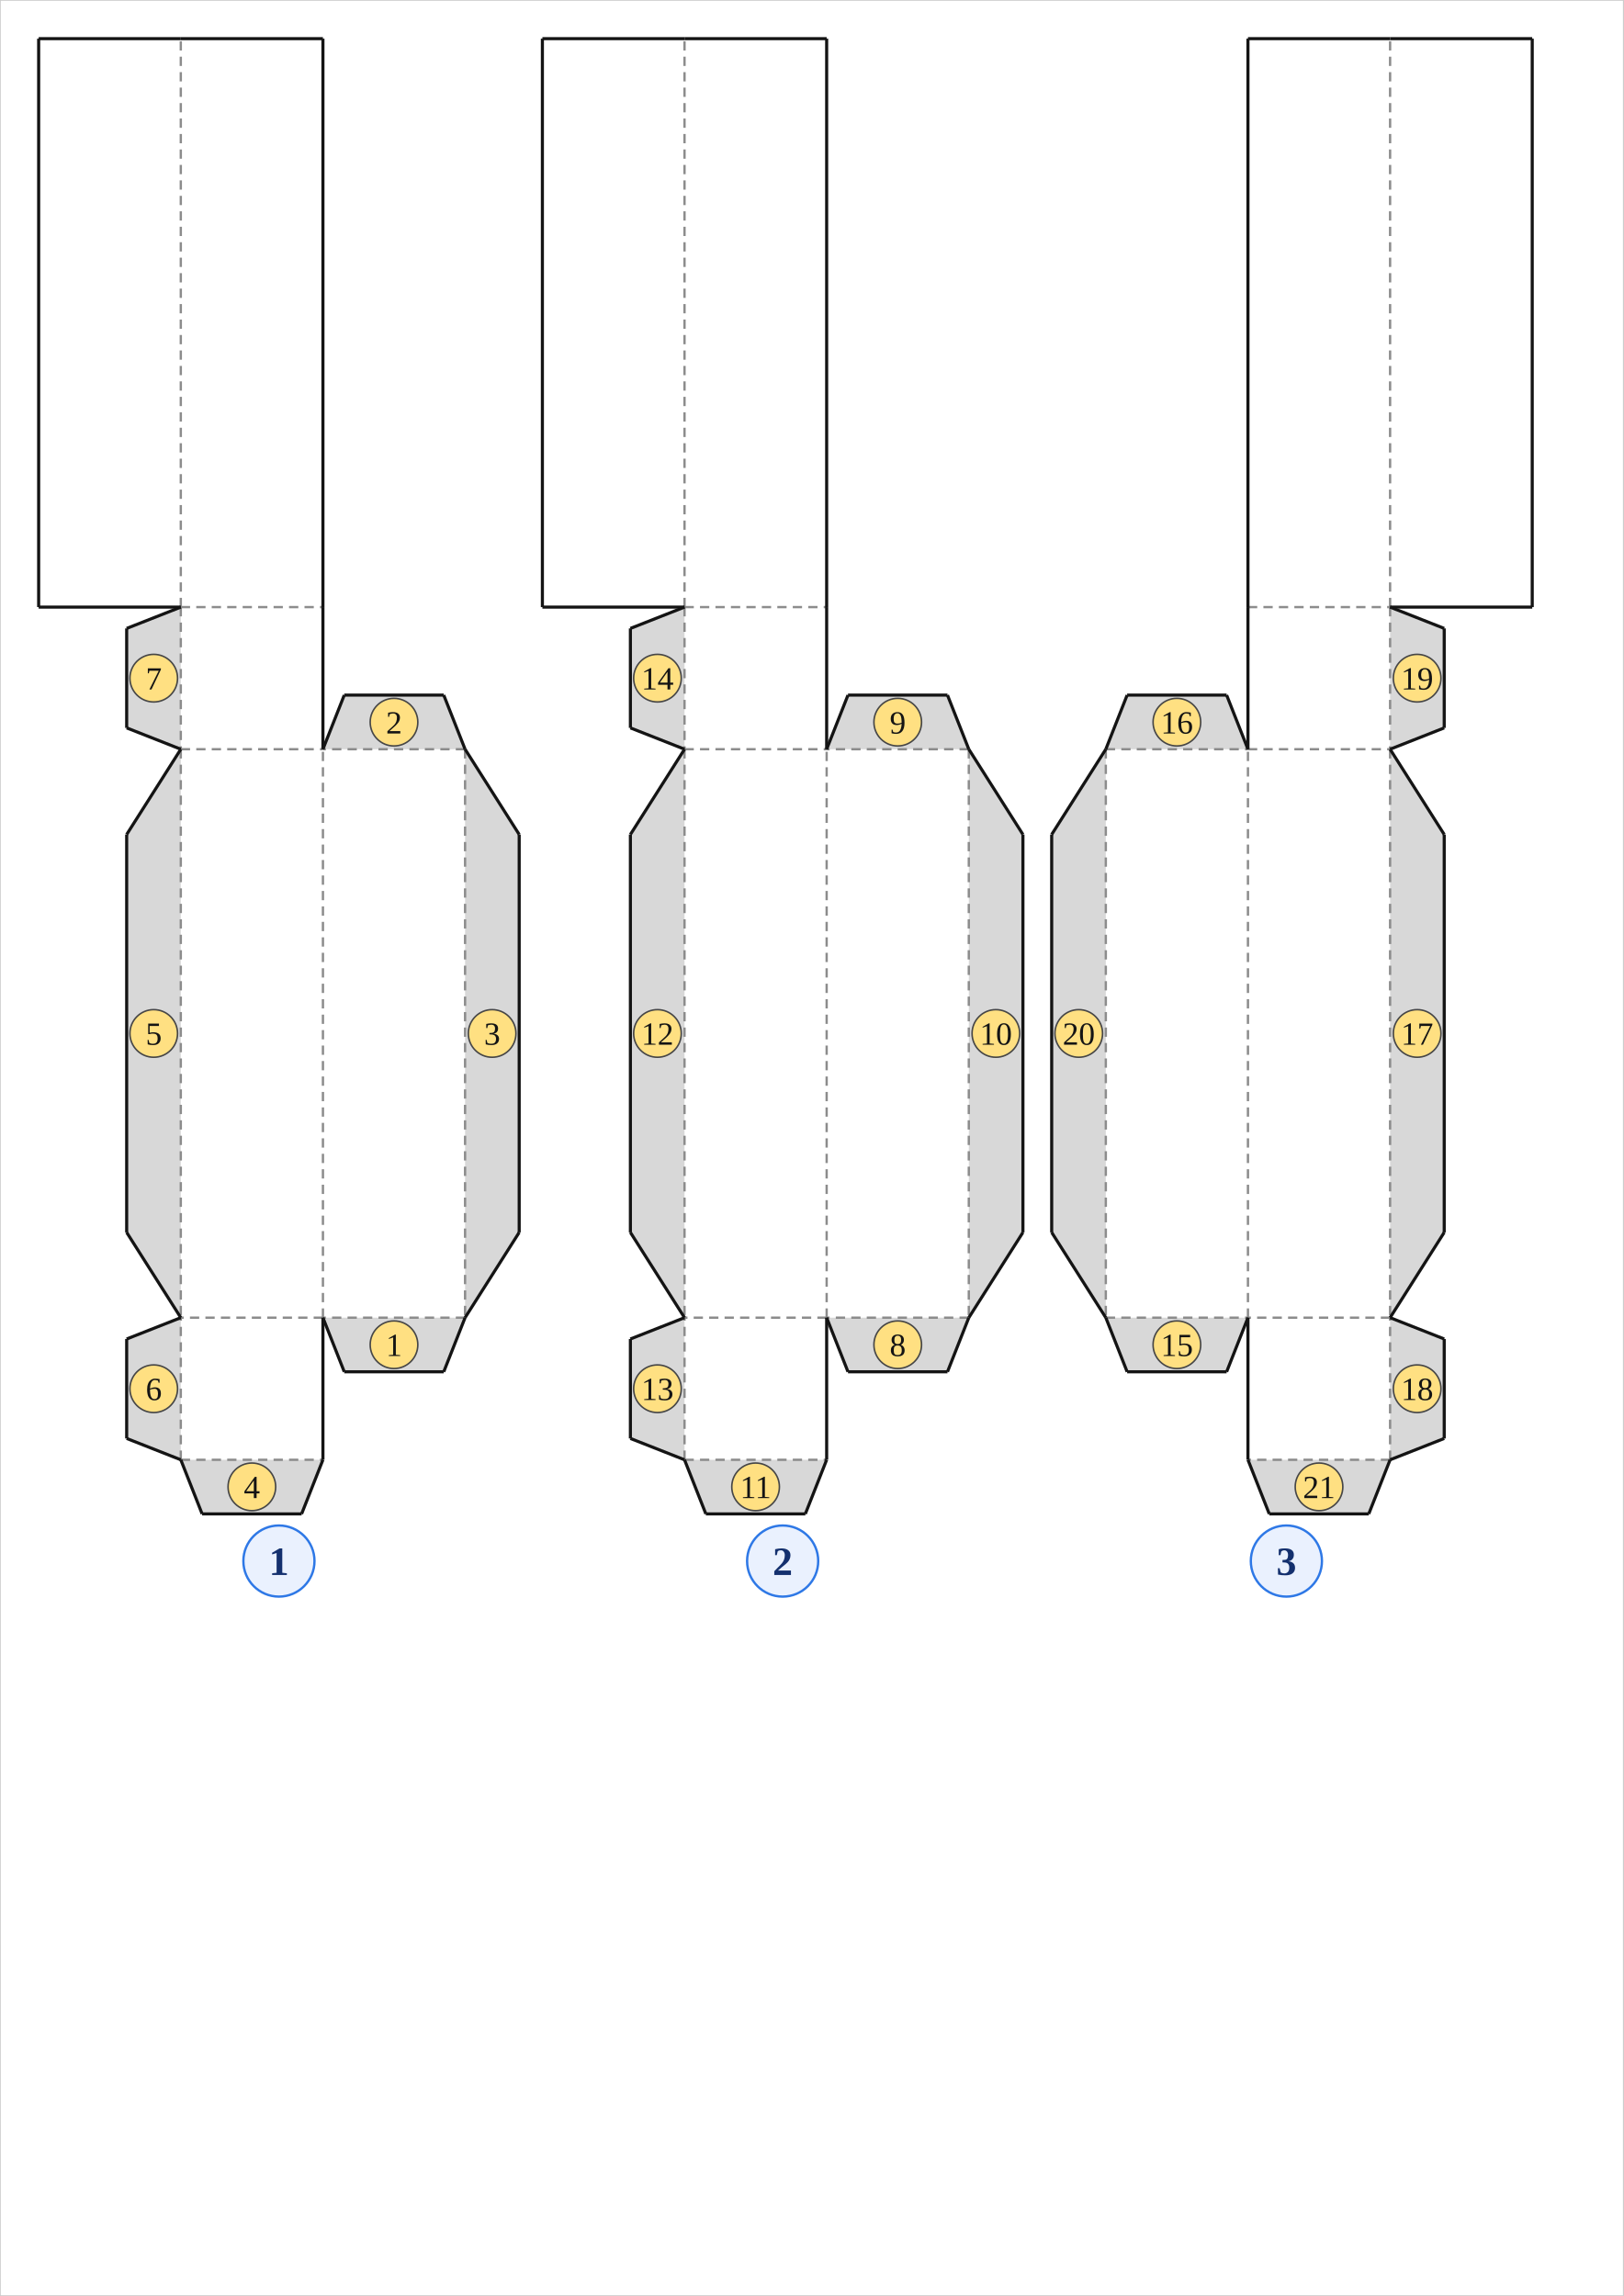
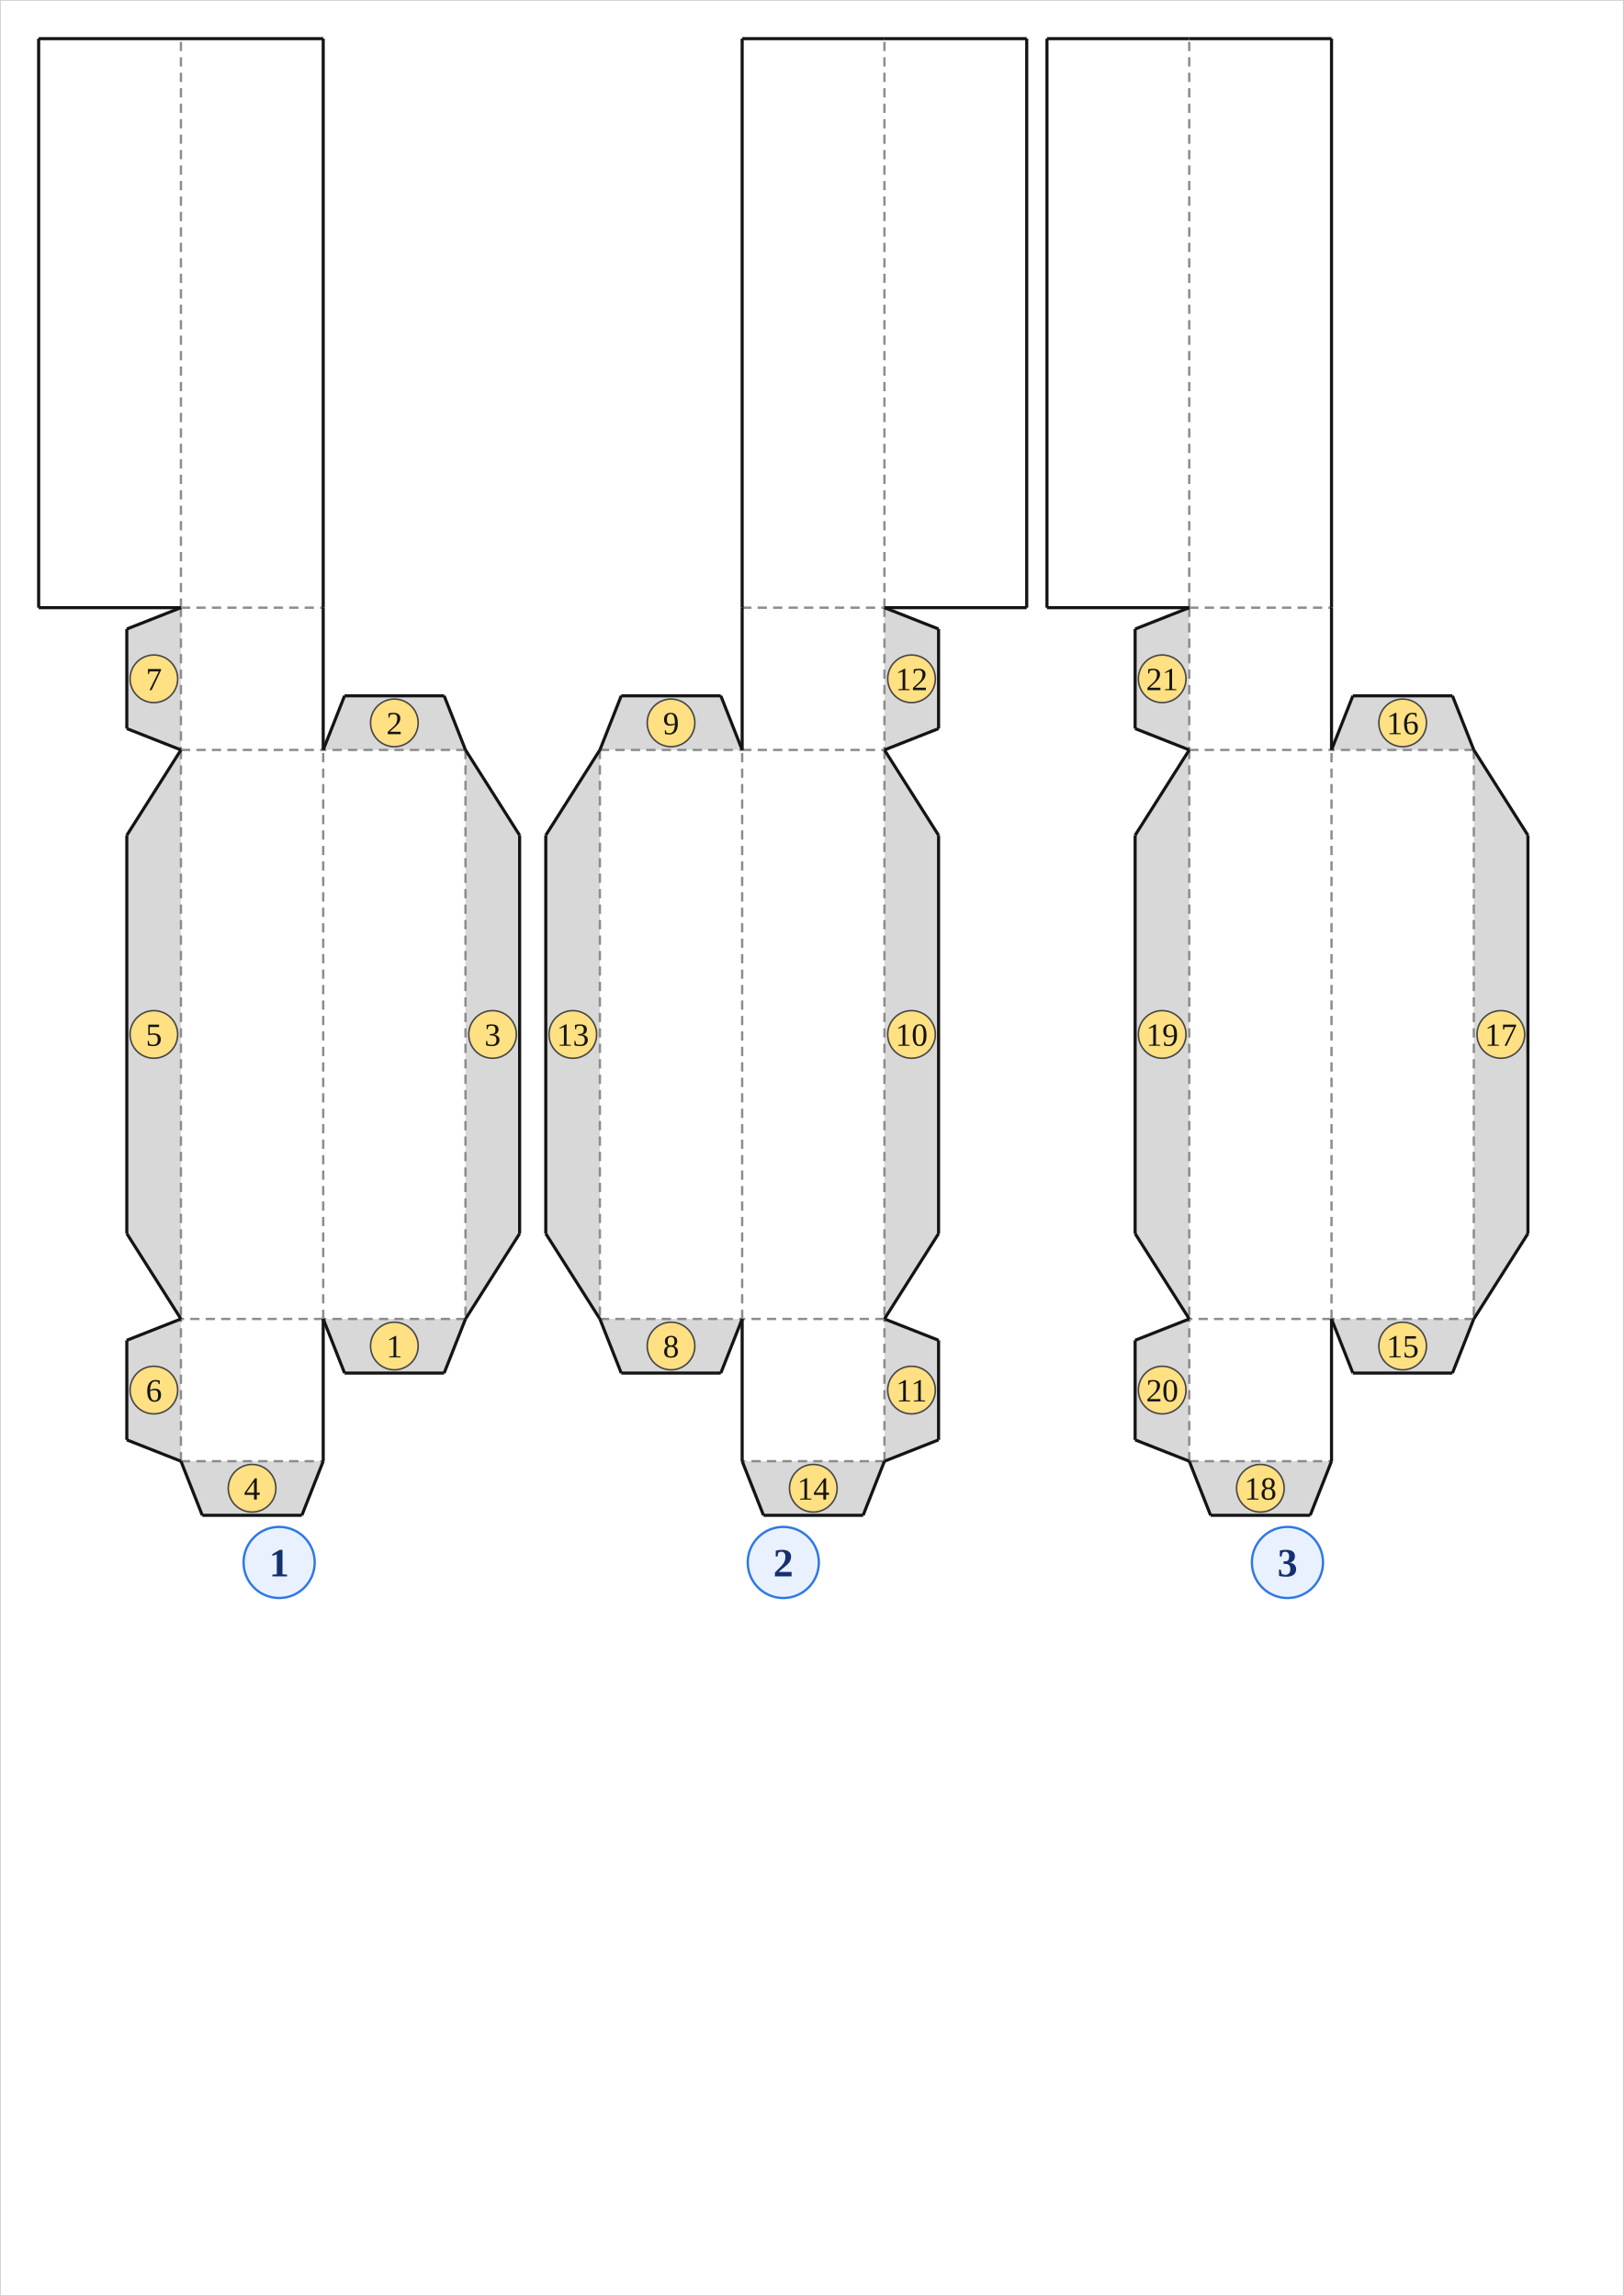
<svg xmlns="http://www.w3.org/2000/svg" width="210.00mm" height="297.00mm" viewBox="0 0 210.00 297.00">
  <rect x="0" y="0" width="210.00" height="297.00" fill="#ffffff" stroke="#cccccc" stroke-width="0.2" />
-   <polygon points="41.766,170.448 44.524,177.448 57.392,177.448 60.149,170.448" fill="rgb(216,216,216)" />
-   <polygon points="41.766,96.915 44.524,89.915 57.392,89.915 60.149,96.915" fill="rgb(216,216,216)" />
-   <polygon points="60.149,170.448 67.149,159.418 67.149,107.945 60.149,96.915" fill="rgb(216,216,216)" />
-   <polygon points="41.766,188.831 39.009,195.831 26.14,195.831 23.383,188.831" fill="rgb(216,216,216)" />
-   <polygon points="23.383,170.448 16.383,159.418 16.383,107.945 23.383,96.915" fill="rgb(216,216,216)" />
-   <polygon points="23.383,170.448 16.383,173.205 16.383,186.073 23.383,188.831" fill="rgb(216,216,216)" />
-   <polygon points="23.383,96.915 16.383,94.158 16.383,81.29 23.383,78.532" fill="rgb(216,216,216)" />
-   <line x1="41.766" y1="170.448" x2="41.766" y2="96.915" stroke="#8c8c8c" stroke-width="0.3" stroke-dasharray="1.2,0.8" />
-   <line x1="41.766" y1="170.448" x2="23.383" y2="170.448" stroke="#8c8c8c" stroke-width="0.3" stroke-dasharray="1.2,0.8" />
-   <line x1="23.383" y1="96.915" x2="41.766" y2="96.915" stroke="#8c8c8c" stroke-width="0.3" stroke-dasharray="1.2,0.8" />
-   <line x1="23.383" y1="78.532" x2="41.766" y2="78.532" stroke="#8c8c8c" stroke-width="0.3" stroke-dasharray="1.2,0.8" />
-   <line x1="23.383" y1="78.532" x2="23.383" y2="5.0" stroke="#8c8c8c" stroke-width="0.3" stroke-dasharray="1.2,0.8" />
-   <line x1="60.149" y1="170.448" x2="41.766" y2="170.448" stroke="#8c8c8c" stroke-width="0.3" stroke-dasharray="1.2,0.8" />
-   <line x1="60.149" y1="96.915" x2="41.766" y2="96.915" stroke="#8c8c8c" stroke-width="0.3" stroke-dasharray="1.2,0.8" />
-   <line x1="60.149" y1="96.915" x2="60.149" y2="170.448" stroke="#8c8c8c" stroke-width="0.3" stroke-dasharray="1.2,0.8" />
-   <line x1="23.383" y1="188.831" x2="41.766" y2="188.831" stroke="#8c8c8c" stroke-width="0.3" stroke-dasharray="1.2,0.8" />
-   <line x1="23.383" y1="96.915" x2="23.383" y2="170.448" stroke="#8c8c8c" stroke-width="0.3" stroke-dasharray="1.2,0.8" />
-   <line x1="23.383" y1="188.831" x2="23.383" y2="170.448" stroke="#8c8c8c" stroke-width="0.3" stroke-dasharray="1.2,0.8" />
-   <line x1="23.383" y1="78.532" x2="23.383" y2="96.915" stroke="#8c8c8c" stroke-width="0.3" stroke-dasharray="1.2,0.8" />
-   <line x1="41.766" y1="170.448" x2="41.766" y2="188.831" stroke="#141414" stroke-width="0.4" />
-   <line x1="41.766" y1="78.532" x2="41.766" y2="96.915" stroke="#141414" stroke-width="0.4" />
-   <line x1="41.766" y1="5.0" x2="41.766" y2="78.532" stroke="#141414" stroke-width="0.4" />
-   <line x1="23.383" y1="5.0" x2="41.766" y2="5.0" stroke="#141414" stroke-width="0.4" />
-   <line x1="5.0" y1="78.532" x2="5.0" y2="5.0" stroke="#141414" stroke-width="0.4" />
-   <line x1="5.0" y1="5.0" x2="23.383" y2="5.0" stroke="#141414" stroke-width="0.4" />
-   <line x1="23.383" y1="78.532" x2="5.0" y2="78.532" stroke="#141414" stroke-width="0.4" />
-   <line x1="41.766" y1="170.448" x2="44.524" y2="177.448" stroke="#141414" stroke-width="0.4" />
-   <line x1="44.524" y1="177.448" x2="57.392" y2="177.448" stroke="#141414" stroke-width="0.4" />
-   <line x1="57.392" y1="177.448" x2="60.149" y2="170.448" stroke="#141414" stroke-width="0.4" />
-   <line x1="41.766" y1="96.915" x2="44.524" y2="89.915" stroke="#141414" stroke-width="0.4" />
-   <line x1="44.524" y1="89.915" x2="57.392" y2="89.915" stroke="#141414" stroke-width="0.4" />
-   <line x1="57.392" y1="89.915" x2="60.149" y2="96.915" stroke="#141414" stroke-width="0.4" />
-   <line x1="60.149" y1="170.448" x2="67.149" y2="159.418" stroke="#141414" stroke-width="0.4" />
-   <line x1="67.149" y1="159.418" x2="67.149" y2="107.945" stroke="#141414" stroke-width="0.4" />
-   <line x1="67.149" y1="107.945" x2="60.149" y2="96.915" stroke="#141414" stroke-width="0.4" />
-   <line x1="41.766" y1="188.831" x2="39.009" y2="195.831" stroke="#141414" stroke-width="0.4" />
-   <line x1="39.009" y1="195.831" x2="26.14" y2="195.831" stroke="#141414" stroke-width="0.4" />
-   <line x1="26.14" y1="195.831" x2="23.383" y2="188.831" stroke="#141414" stroke-width="0.4" />
-   <line x1="23.383" y1="170.448" x2="16.383" y2="159.418" stroke="#141414" stroke-width="0.4" />
-   <line x1="16.383" y1="159.418" x2="16.383" y2="107.945" stroke="#141414" stroke-width="0.4" />
-   <line x1="16.383" y1="107.945" x2="23.383" y2="96.915" stroke="#141414" stroke-width="0.4" />
-   <line x1="23.383" y1="170.448" x2="16.383" y2="173.205" stroke="#141414" stroke-width="0.4" />
-   <line x1="16.383" y1="173.205" x2="16.383" y2="186.073" stroke="#141414" stroke-width="0.4" />
-   <line x1="16.383" y1="186.073" x2="23.383" y2="188.831" stroke="#141414" stroke-width="0.4" />
-   <line x1="23.383" y1="96.915" x2="16.383" y2="94.158" stroke="#141414" stroke-width="0.4" />
-   <line x1="16.383" y1="94.158" x2="16.383" y2="81.29" stroke="#141414" stroke-width="0.4" />
-   <line x1="16.383" y1="81.29" x2="23.383" y2="78.532" stroke="#141414" stroke-width="0.4" />
-   <circle cx="50.958" cy="173.948" r="3.08" fill="#ffe082" stroke="#464646" stroke-width="0.2" />
-   <text x="50.958" y="175.41" font-size="4.18" text-anchor="middle" fill="#141414">1</text>
-   <circle cx="50.958" cy="93.415" r="3.08" fill="#ffe082" stroke="#464646" stroke-width="0.2" />
-   <text x="50.958" y="94.88" font-size="4.18" text-anchor="middle" fill="#141414">2</text>
-   <circle cx="63.649" cy="133.682" r="3.08" fill="#ffe082" stroke="#464646" stroke-width="0.2" />
-   <text x="63.649" y="135.14" font-size="4.18" text-anchor="middle" fill="#141414">3</text>
-   <circle cx="32.575" cy="192.331" r="3.08" fill="#ffe082" stroke="#464646" stroke-width="0.2" />
-   <text x="32.575" y="193.79" font-size="4.18" text-anchor="middle" fill="#141414">4</text>
-   <circle cx="19.883" cy="133.682" r="3.08" fill="#ffe082" stroke="#464646" stroke-width="0.2" />
-   <text x="19.883" y="135.14" font-size="4.18" text-anchor="middle" fill="#141414">5</text>
-   <circle cx="19.883" cy="179.639" r="3.08" fill="#ffe082" stroke="#464646" stroke-width="0.2" />
-   <text x="19.883" y="181.10" font-size="4.18" text-anchor="middle" fill="#141414">6</text>
-   <circle cx="19.883" cy="87.724" r="3.08" fill="#ffe082" stroke="#464646" stroke-width="0.2" />
-   <text x="19.883" y="89.19" font-size="4.18" text-anchor="middle" fill="#141414">7</text>
-   <circle cx="36.075" cy="201.931" r="4.6" fill="#eaf1fe" stroke="#2e78e6" stroke-width="0.3" />
-   <text x="36.075" y="203.731" font-size="5.2" text-anchor="middle" fill="#14306e" font-weight="bold">1</text>
-   <polygon points="106.915,170.448 109.673,177.448 122.541,177.448 125.299,170.448" fill="rgb(216,216,216)" />
-   <polygon points="106.915,96.915 109.673,89.915 122.541,89.915 125.299,96.915" fill="rgb(216,216,216)" />
-   <polygon points="125.299,170.448 132.299,159.418 132.299,107.945 125.299,96.915" fill="rgb(216,216,216)" />
-   <polygon points="106.915,188.831 104.158,195.831 91.29,195.831 88.532,188.831" fill="rgb(216,216,216)" />
-   <polygon points="88.532,170.448 81.532,159.418 81.532,107.945 88.532,96.915" fill="rgb(216,216,216)" />
-   <polygon points="88.532,170.448 81.532,173.205 81.532,186.073 88.532,188.831" fill="rgb(216,216,216)" />
-   <polygon points="88.532,96.915 81.532,94.158 81.532,81.29 88.532,78.532" fill="rgb(216,216,216)" />
-   <line x1="106.915" y1="170.448" x2="106.915" y2="96.915" stroke="#8c8c8c" stroke-width="0.3" stroke-dasharray="1.2,0.8" />
-   <line x1="106.915" y1="170.448" x2="88.532" y2="170.448" stroke="#8c8c8c" stroke-width="0.3" stroke-dasharray="1.2,0.8" />
-   <line x1="88.532" y1="96.915" x2="106.915" y2="96.915" stroke="#8c8c8c" stroke-width="0.3" stroke-dasharray="1.2,0.8" />
-   <line x1="88.532" y1="78.532" x2="106.915" y2="78.532" stroke="#8c8c8c" stroke-width="0.3" stroke-dasharray="1.2,0.8" />
-   <line x1="88.532" y1="78.532" x2="88.532" y2="5.0" stroke="#8c8c8c" stroke-width="0.3" stroke-dasharray="1.2,0.8" />
-   <line x1="125.299" y1="170.448" x2="106.915" y2="170.448" stroke="#8c8c8c" stroke-width="0.3" stroke-dasharray="1.2,0.8" />
-   <line x1="125.299" y1="96.915" x2="106.915" y2="96.915" stroke="#8c8c8c" stroke-width="0.3" stroke-dasharray="1.2,0.8" />
-   <line x1="125.299" y1="96.915" x2="125.299" y2="170.448" stroke="#8c8c8c" stroke-width="0.3" stroke-dasharray="1.2,0.8" />
-   <line x1="88.532" y1="188.831" x2="106.915" y2="188.831" stroke="#8c8c8c" stroke-width="0.3" stroke-dasharray="1.2,0.8" />
-   <line x1="88.532" y1="96.915" x2="88.532" y2="170.448" stroke="#8c8c8c" stroke-width="0.3" stroke-dasharray="1.2,0.8" />
-   <line x1="88.532" y1="188.831" x2="88.532" y2="170.448" stroke="#8c8c8c" stroke-width="0.3" stroke-dasharray="1.2,0.8" />
-   <line x1="88.532" y1="78.532" x2="88.532" y2="96.915" stroke="#8c8c8c" stroke-width="0.3" stroke-dasharray="1.2,0.8" />
-   <line x1="106.915" y1="170.448" x2="106.915" y2="188.831" stroke="#141414" stroke-width="0.4" />
-   <line x1="106.915" y1="78.532" x2="106.915" y2="96.915" stroke="#141414" stroke-width="0.4" />
-   <line x1="106.915" y1="5.0" x2="106.915" y2="78.532" stroke="#141414" stroke-width="0.4" />
-   <line x1="88.532" y1="5.0" x2="106.915" y2="5.0" stroke="#141414" stroke-width="0.4" />
-   <line x1="70.149" y1="78.532" x2="70.149" y2="5.0" stroke="#141414" stroke-width="0.4" />
-   <line x1="70.149" y1="5.0" x2="88.532" y2="5.0" stroke="#141414" stroke-width="0.4" />
-   <line x1="88.532" y1="78.532" x2="70.149" y2="78.532" stroke="#141414" stroke-width="0.4" />
-   <line x1="106.915" y1="170.448" x2="109.673" y2="177.448" stroke="#141414" stroke-width="0.4" />
-   <line x1="109.673" y1="177.448" x2="122.541" y2="177.448" stroke="#141414" stroke-width="0.4" />
-   <line x1="122.541" y1="177.448" x2="125.299" y2="170.448" stroke="#141414" stroke-width="0.4" />
-   <line x1="106.915" y1="96.915" x2="109.673" y2="89.915" stroke="#141414" stroke-width="0.4" />
-   <line x1="109.673" y1="89.915" x2="122.541" y2="89.915" stroke="#141414" stroke-width="0.4" />
-   <line x1="122.541" y1="89.915" x2="125.299" y2="96.915" stroke="#141414" stroke-width="0.4" />
-   <line x1="125.299" y1="170.448" x2="132.299" y2="159.418" stroke="#141414" stroke-width="0.4" />
-   <line x1="132.299" y1="159.418" x2="132.299" y2="107.945" stroke="#141414" stroke-width="0.4" />
-   <line x1="132.299" y1="107.945" x2="125.299" y2="96.915" stroke="#141414" stroke-width="0.4" />
-   <line x1="106.915" y1="188.831" x2="104.158" y2="195.831" stroke="#141414" stroke-width="0.4" />
-   <line x1="104.158" y1="195.831" x2="91.29" y2="195.831" stroke="#141414" stroke-width="0.4" />
-   <line x1="91.29" y1="195.831" x2="88.532" y2="188.831" stroke="#141414" stroke-width="0.4" />
-   <line x1="88.532" y1="170.448" x2="81.532" y2="159.418" stroke="#141414" stroke-width="0.4" />
-   <line x1="81.532" y1="159.418" x2="81.532" y2="107.945" stroke="#141414" stroke-width="0.4" />
-   <line x1="81.532" y1="107.945" x2="88.532" y2="96.915" stroke="#141414" stroke-width="0.4" />
-   <line x1="88.532" y1="170.448" x2="81.532" y2="173.205" stroke="#141414" stroke-width="0.4" />
-   <line x1="81.532" y1="173.205" x2="81.532" y2="186.073" stroke="#141414" stroke-width="0.4" />
-   <line x1="81.532" y1="186.073" x2="88.532" y2="188.831" stroke="#141414" stroke-width="0.4" />
-   <line x1="88.532" y1="96.915" x2="81.532" y2="94.158" stroke="#141414" stroke-width="0.4" />
-   <line x1="81.532" y1="94.158" x2="81.532" y2="81.29" stroke="#141414" stroke-width="0.4" />
-   <line x1="81.532" y1="81.29" x2="88.532" y2="78.532" stroke="#141414" stroke-width="0.4" />
-   <circle cx="116.107" cy="173.948" r="3.08" fill="#ffe082" stroke="#464646" stroke-width="0.2" />
-   <text x="116.107" y="175.41" font-size="4.18" text-anchor="middle" fill="#141414">8</text>
-   <circle cx="116.107" cy="93.415" r="3.08" fill="#ffe082" stroke="#464646" stroke-width="0.2" />
-   <text x="116.107" y="94.88" font-size="4.18" text-anchor="middle" fill="#141414">9</text>
-   <circle cx="128.799" cy="133.682" r="3.08" fill="#ffe082" stroke="#464646" stroke-width="0.2" />
-   <text x="128.799" y="135.14" font-size="4.18" text-anchor="middle" fill="#141414">10</text>
-   <circle cx="97.724" cy="192.331" r="3.08" fill="#ffe082" stroke="#464646" stroke-width="0.2" />
-   <text x="97.724" y="193.79" font-size="4.18" text-anchor="middle" fill="#141414">11</text>
-   <circle cx="85.032" cy="133.682" r="3.08" fill="#ffe082" stroke="#464646" stroke-width="0.2" />
-   <text x="85.032" y="135.14" font-size="4.18" text-anchor="middle" fill="#141414">12</text>
-   <circle cx="85.032" cy="179.639" r="3.08" fill="#ffe082" stroke="#464646" stroke-width="0.2" />
-   <text x="85.032" y="181.10" font-size="4.18" text-anchor="middle" fill="#141414">13</text>
-   <circle cx="85.032" cy="87.724" r="3.08" fill="#ffe082" stroke="#464646" stroke-width="0.2" />
-   <text x="85.032" y="89.19" font-size="4.18" text-anchor="middle" fill="#141414">14</text>
-   <circle cx="101.224" cy="201.931" r="4.6" fill="#eaf1fe" stroke="#2e78e6" stroke-width="0.3" />
-   <text x="101.224" y="203.731" font-size="5.2" text-anchor="middle" fill="#14306e" font-weight="bold">2</text>
-   <polygon points="161.403,170.448 158.645,177.448 145.777,177.448 143.02,170.448" fill="rgb(216,216,216)" />
-   <polygon points="161.403,96.915 158.645,89.915 145.777,89.915 143.02,96.915" fill="rgb(216,216,216)" />
-   <polygon points="179.786,170.448 186.786,159.418 186.786,107.945 179.786,96.915" fill="rgb(216,216,216)" />
-   <polygon points="179.786,170.448 186.786,173.205 186.786,186.073 179.786,188.831" fill="rgb(216,216,216)" />
-   <polygon points="179.786,96.915 186.786,94.158 186.786,81.29 179.786,78.532" fill="rgb(216,216,216)" />
-   <polygon points="143.02,170.448 136.019,159.418 136.019,107.945 143.02,96.915" fill="rgb(216,216,216)" />
-   <polygon points="161.403,188.831 164.16,195.831 177.028,195.831 179.786,188.831" fill="rgb(216,216,216)" />
-   <line x1="161.403" y1="170.448" x2="161.403" y2="96.915" stroke="#8c8c8c" stroke-width="0.3" stroke-dasharray="1.2,0.8" />
-   <line x1="179.786" y1="170.448" x2="161.403" y2="170.448" stroke="#8c8c8c" stroke-width="0.3" stroke-dasharray="1.2,0.8" />
-   <line x1="161.403" y1="96.915" x2="179.786" y2="96.915" stroke="#8c8c8c" stroke-width="0.3" stroke-dasharray="1.2,0.8" />
-   <line x1="161.403" y1="78.532" x2="179.786" y2="78.532" stroke="#8c8c8c" stroke-width="0.3" stroke-dasharray="1.2,0.8" />
-   <line x1="179.786" y1="78.532" x2="179.786" y2="5.0" stroke="#8c8c8c" stroke-width="0.3" stroke-dasharray="1.2,0.8" />
-   <line x1="143.02" y1="170.448" x2="161.403" y2="170.448" stroke="#8c8c8c" stroke-width="0.3" stroke-dasharray="1.2,0.8" />
-   <line x1="143.02" y1="96.915" x2="161.403" y2="96.915" stroke="#8c8c8c" stroke-width="0.3" stroke-dasharray="1.2,0.8" />
-   <line x1="179.786" y1="96.915" x2="179.786" y2="170.448" stroke="#8c8c8c" stroke-width="0.3" stroke-dasharray="1.2,0.8" />
-   <line x1="179.786" y1="188.831" x2="179.786" y2="170.448" stroke="#8c8c8c" stroke-width="0.3" stroke-dasharray="1.2,0.8" />
-   <line x1="179.786" y1="78.532" x2="179.786" y2="96.915" stroke="#8c8c8c" stroke-width="0.3" stroke-dasharray="1.2,0.8" />
-   <line x1="143.02" y1="96.915" x2="143.02" y2="170.448" stroke="#8c8c8c" stroke-width="0.3" stroke-dasharray="1.2,0.8" />
-   <line x1="179.786" y1="188.831" x2="161.403" y2="188.831" stroke="#8c8c8c" stroke-width="0.3" stroke-dasharray="1.2,0.8" />
-   <line x1="161.403" y1="188.831" x2="161.403" y2="170.448" stroke="#141414" stroke-width="0.4" />
-   <line x1="161.403" y1="96.915" x2="161.403" y2="78.532" stroke="#141414" stroke-width="0.4" />
-   <line x1="198.169" y1="5.0" x2="198.169" y2="78.532" stroke="#141414" stroke-width="0.4" />
-   <line x1="179.786" y1="5.0" x2="198.169" y2="5.0" stroke="#141414" stroke-width="0.4" />
-   <line x1="198.169" y1="78.532" x2="179.786" y2="78.532" stroke="#141414" stroke-width="0.4" />
-   <line x1="161.403" y1="78.532" x2="161.403" y2="5.0" stroke="#141414" stroke-width="0.4" />
-   <line x1="161.403" y1="5.0" x2="179.786" y2="5.0" stroke="#141414" stroke-width="0.4" />
-   <line x1="161.403" y1="170.448" x2="158.645" y2="177.448" stroke="#141414" stroke-width="0.4" />
-   <line x1="158.645" y1="177.448" x2="145.777" y2="177.448" stroke="#141414" stroke-width="0.4" />
-   <line x1="145.777" y1="177.448" x2="143.02" y2="170.448" stroke="#141414" stroke-width="0.4" />
-   <line x1="161.403" y1="96.915" x2="158.645" y2="89.915" stroke="#141414" stroke-width="0.4" />
-   <line x1="158.645" y1="89.915" x2="145.777" y2="89.915" stroke="#141414" stroke-width="0.4" />
-   <line x1="145.777" y1="89.915" x2="143.02" y2="96.915" stroke="#141414" stroke-width="0.4" />
-   <line x1="179.786" y1="170.448" x2="186.786" y2="159.418" stroke="#141414" stroke-width="0.4" />
-   <line x1="186.786" y1="159.418" x2="186.786" y2="107.945" stroke="#141414" stroke-width="0.4" />
-   <line x1="186.786" y1="107.945" x2="179.786" y2="96.915" stroke="#141414" stroke-width="0.4" />
-   <line x1="179.786" y1="170.448" x2="186.786" y2="173.205" stroke="#141414" stroke-width="0.4" />
-   <line x1="186.786" y1="173.205" x2="186.786" y2="186.073" stroke="#141414" stroke-width="0.4" />
-   <line x1="186.786" y1="186.073" x2="179.786" y2="188.831" stroke="#141414" stroke-width="0.4" />
-   <line x1="179.786" y1="96.915" x2="186.786" y2="94.158" stroke="#141414" stroke-width="0.4" />
-   <line x1="186.786" y1="94.158" x2="186.786" y2="81.29" stroke="#141414" stroke-width="0.4" />
-   <line x1="186.786" y1="81.29" x2="179.786" y2="78.532" stroke="#141414" stroke-width="0.4" />
-   <line x1="143.02" y1="170.448" x2="136.019" y2="159.418" stroke="#141414" stroke-width="0.4" />
-   <line x1="136.019" y1="159.418" x2="136.019" y2="107.945" stroke="#141414" stroke-width="0.4" />
-   <line x1="136.019" y1="107.945" x2="143.02" y2="96.915" stroke="#141414" stroke-width="0.4" />
-   <line x1="161.403" y1="188.831" x2="164.16" y2="195.831" stroke="#141414" stroke-width="0.4" />
-   <line x1="164.16" y1="195.831" x2="177.028" y2="195.831" stroke="#141414" stroke-width="0.4" />
-   <line x1="177.028" y1="195.831" x2="179.786" y2="188.831" stroke="#141414" stroke-width="0.4" />
-   <circle cx="152.211" cy="173.948" r="3.08" fill="#ffe082" stroke="#464646" stroke-width="0.2" />
-   <text x="152.211" y="175.41" font-size="4.18" text-anchor="middle" fill="#141414">15</text>
-   <circle cx="152.211" cy="93.415" r="3.08" fill="#ffe082" stroke="#464646" stroke-width="0.2" />
-   <text x="152.211" y="94.88" font-size="4.18" text-anchor="middle" fill="#141414">16</text>
-   <circle cx="183.286" cy="133.682" r="3.08" fill="#ffe082" stroke="#464646" stroke-width="0.2" />
-   <text x="183.286" y="135.14" font-size="4.18" text-anchor="middle" fill="#141414">17</text>
-   <circle cx="183.286" cy="179.639" r="3.08" fill="#ffe082" stroke="#464646" stroke-width="0.2" />
-   <text x="183.286" y="181.10" font-size="4.18" text-anchor="middle" fill="#141414">18</text>
-   <circle cx="183.286" cy="87.724" r="3.08" fill="#ffe082" stroke="#464646" stroke-width="0.2" />
-   <text x="183.286" y="89.19" font-size="4.18" text-anchor="middle" fill="#141414">19</text>
-   <circle cx="139.52" cy="133.682" r="3.08" fill="#ffe082" stroke="#464646" stroke-width="0.2" />
-   <text x="139.52" y="135.14" font-size="4.18" text-anchor="middle" fill="#141414">20</text>
-   <circle cx="170.594" cy="192.331" r="3.08" fill="#ffe082" stroke="#464646" stroke-width="0.2" />
-   <text x="170.594" y="193.79" font-size="4.18" text-anchor="middle" fill="#141414">21</text>
-   <circle cx="166.373" cy="201.931" r="4.6" fill="#eaf1fe" stroke="#2e78e6" stroke-width="0.3" />
-   <text x="166.373" y="203.731" font-size="5.2" text-anchor="middle" fill="#14306e" font-weight="bold">3</text>
+   <polygon points="41.803,170.613 44.563,177.613 57.444,177.613 60.204,170.613" fill="rgb(216,216,216)" />
+   <polygon points="41.803,97.007 44.563,90.007 57.444,90.007 60.204,97.007" fill="rgb(216,216,216)" />
+   <polygon points="60.204,170.613 67.204,159.572 67.204,108.048 60.204,97.007" fill="rgb(216,216,216)" />
+   <polygon points="41.803,189.014 39.043,196.014 26.162,196.014 23.401,189.014" fill="rgb(216,216,216)" />
+   <polygon points="23.401,170.613 16.401,159.572 16.401,108.048 23.401,97.007" fill="rgb(216,216,216)" />
+   <polygon points="23.401,170.613 16.401,173.373 16.401,186.254 23.401,189.014" fill="rgb(216,216,216)" />
+   <polygon points="23.401,97.007 16.401,94.247 16.401,81.366 23.401,78.606" fill="rgb(216,216,216)" />
+   <line x1="41.803" y1="170.613" x2="41.803" y2="97.007" stroke="#8c8c8c" stroke-width="0.3" stroke-dasharray="1.2,0.8" />
+   <line x1="41.803" y1="170.613" x2="23.401" y2="170.613" stroke="#8c8c8c" stroke-width="0.3" stroke-dasharray="1.2,0.8" />
+   <line x1="23.401" y1="97.007" x2="41.803" y2="97.007" stroke="#8c8c8c" stroke-width="0.3" stroke-dasharray="1.2,0.8" />
+   <line x1="23.401" y1="78.606" x2="41.803" y2="78.606" stroke="#8c8c8c" stroke-width="0.3" stroke-dasharray="1.2,0.8" />
+   <line x1="23.401" y1="78.606" x2="23.401" y2="5.0" stroke="#8c8c8c" stroke-width="0.3" stroke-dasharray="1.2,0.8" />
+   <line x1="60.204" y1="170.613" x2="41.803" y2="170.613" stroke="#8c8c8c" stroke-width="0.3" stroke-dasharray="1.2,0.8" />
+   <line x1="60.204" y1="97.007" x2="41.803" y2="97.007" stroke="#8c8c8c" stroke-width="0.3" stroke-dasharray="1.2,0.8" />
+   <line x1="60.204" y1="97.007" x2="60.204" y2="170.613" stroke="#8c8c8c" stroke-width="0.3" stroke-dasharray="1.2,0.8" />
+   <line x1="23.401" y1="189.014" x2="41.803" y2="189.014" stroke="#8c8c8c" stroke-width="0.3" stroke-dasharray="1.2,0.8" />
+   <line x1="23.401" y1="97.007" x2="23.401" y2="170.613" stroke="#8c8c8c" stroke-width="0.3" stroke-dasharray="1.2,0.8" />
+   <line x1="23.401" y1="189.014" x2="23.401" y2="170.613" stroke="#8c8c8c" stroke-width="0.3" stroke-dasharray="1.2,0.8" />
+   <line x1="23.401" y1="78.606" x2="23.401" y2="97.007" stroke="#8c8c8c" stroke-width="0.3" stroke-dasharray="1.2,0.8" />
+   <line x1="41.803" y1="170.613" x2="41.803" y2="189.014" stroke="#141414" stroke-width="0.4" />
+   <line x1="41.803" y1="78.606" x2="41.803" y2="97.007" stroke="#141414" stroke-width="0.4" />
+   <line x1="41.803" y1="5.0" x2="41.803" y2="78.606" stroke="#141414" stroke-width="0.4" />
+   <line x1="23.401" y1="5.0" x2="41.803" y2="5.0" stroke="#141414" stroke-width="0.4" />
+   <line x1="5.0" y1="78.606" x2="5.0" y2="5.0" stroke="#141414" stroke-width="0.4" />
+   <line x1="5.0" y1="5.0" x2="23.401" y2="5.0" stroke="#141414" stroke-width="0.4" />
+   <line x1="23.401" y1="78.606" x2="5.0" y2="78.606" stroke="#141414" stroke-width="0.4" />
+   <line x1="41.803" y1="170.613" x2="44.563" y2="177.613" stroke="#141414" stroke-width="0.4" />
+   <line x1="44.563" y1="177.613" x2="57.444" y2="177.613" stroke="#141414" stroke-width="0.4" />
+   <line x1="57.444" y1="177.613" x2="60.204" y2="170.613" stroke="#141414" stroke-width="0.4" />
+   <line x1="41.803" y1="97.007" x2="44.563" y2="90.007" stroke="#141414" stroke-width="0.4" />
+   <line x1="44.563" y1="90.007" x2="57.444" y2="90.007" stroke="#141414" stroke-width="0.4" />
+   <line x1="57.444" y1="90.007" x2="60.204" y2="97.007" stroke="#141414" stroke-width="0.4" />
+   <line x1="60.204" y1="170.613" x2="67.204" y2="159.572" stroke="#141414" stroke-width="0.4" />
+   <line x1="67.204" y1="159.572" x2="67.204" y2="108.048" stroke="#141414" stroke-width="0.4" />
+   <line x1="67.204" y1="108.048" x2="60.204" y2="97.007" stroke="#141414" stroke-width="0.4" />
+   <line x1="41.803" y1="189.014" x2="39.043" y2="196.014" stroke="#141414" stroke-width="0.4" />
+   <line x1="39.043" y1="196.014" x2="26.162" y2="196.014" stroke="#141414" stroke-width="0.4" />
+   <line x1="26.162" y1="196.014" x2="23.401" y2="189.014" stroke="#141414" stroke-width="0.4" />
+   <line x1="23.401" y1="170.613" x2="16.401" y2="159.572" stroke="#141414" stroke-width="0.4" />
+   <line x1="16.401" y1="159.572" x2="16.401" y2="108.048" stroke="#141414" stroke-width="0.4" />
+   <line x1="16.401" y1="108.048" x2="23.401" y2="97.007" stroke="#141414" stroke-width="0.4" />
+   <line x1="23.401" y1="170.613" x2="16.401" y2="173.373" stroke="#141414" stroke-width="0.4" />
+   <line x1="16.401" y1="173.373" x2="16.401" y2="186.254" stroke="#141414" stroke-width="0.4" />
+   <line x1="16.401" y1="186.254" x2="23.401" y2="189.014" stroke="#141414" stroke-width="0.4" />
+   <line x1="23.401" y1="97.007" x2="16.401" y2="94.247" stroke="#141414" stroke-width="0.4" />
+   <line x1="16.401" y1="94.247" x2="16.401" y2="81.366" stroke="#141414" stroke-width="0.4" />
+   <line x1="16.401" y1="81.366" x2="23.401" y2="78.606" stroke="#141414" stroke-width="0.4" />
+   <circle cx="51.004" cy="174.113" r="3.08" fill="#ffe082" stroke="#464646" stroke-width="0.2" />
+   <text x="51.004" y="175.58" font-size="4.18" text-anchor="middle" fill="#141414">1</text>
+   <circle cx="51.004" cy="93.507" r="3.08" fill="#ffe082" stroke="#464646" stroke-width="0.2" />
+   <text x="51.004" y="94.97" font-size="4.18" text-anchor="middle" fill="#141414">2</text>
+   <circle cx="63.704" cy="133.81" r="3.08" fill="#ffe082" stroke="#464646" stroke-width="0.2" />
+   <text x="63.704" y="135.27" font-size="4.18" text-anchor="middle" fill="#141414">3</text>
+   <circle cx="32.602" cy="192.514" r="3.08" fill="#ffe082" stroke="#464646" stroke-width="0.2" />
+   <text x="32.602" y="193.98" font-size="4.18" text-anchor="middle" fill="#141414">4</text>
+   <circle cx="19.901" cy="133.81" r="3.08" fill="#ffe082" stroke="#464646" stroke-width="0.2" />
+   <text x="19.901" y="135.27" font-size="4.18" text-anchor="middle" fill="#141414">5</text>
+   <circle cx="19.901" cy="179.813" r="3.08" fill="#ffe082" stroke="#464646" stroke-width="0.2" />
+   <text x="19.901" y="181.28" font-size="4.18" text-anchor="middle" fill="#141414">6</text>
+   <circle cx="19.901" cy="87.806" r="3.08" fill="#ffe082" stroke="#464646" stroke-width="0.2" />
+   <text x="19.901" y="89.27" font-size="4.18" text-anchor="middle" fill="#141414">7</text>
+   <circle cx="36.102" cy="202.114" r="4.6" fill="#eaf1fe" stroke="#2e78e6" stroke-width="0.3" />
+   <text x="36.102" y="203.914" font-size="5.2" text-anchor="middle" fill="#14306e" font-weight="bold">1</text>
+   <polygon points="95.988,170.613 93.227,177.613 80.346,177.613 77.586,170.613" fill="rgb(216,216,216)" />
+   <polygon points="95.988,97.007 93.227,90.007 80.346,90.007 77.586,97.007" fill="rgb(216,216,216)" />
+   <polygon points="114.389,170.613 121.389,159.572 121.389,108.048 114.389,97.007" fill="rgb(216,216,216)" />
+   <polygon points="114.389,170.613 121.389,173.373 121.389,186.254 114.389,189.014" fill="rgb(216,216,216)" />
+   <polygon points="114.389,97.007 121.389,94.247 121.389,81.366 114.389,78.606" fill="rgb(216,216,216)" />
+   <polygon points="77.586,170.613 70.586,159.572 70.586,108.048 77.586,97.007" fill="rgb(216,216,216)" />
+   <polygon points="95.988,189.014 98.748,196.014 111.629,196.014 114.389,189.014" fill="rgb(216,216,216)" />
+   <line x1="95.987" y1="170.613" x2="95.987" y2="97.007" stroke="#8c8c8c" stroke-width="0.3" stroke-dasharray="1.2,0.8" />
+   <line x1="114.389" y1="170.613" x2="95.987" y2="170.613" stroke="#8c8c8c" stroke-width="0.3" stroke-dasharray="1.2,0.8" />
+   <line x1="95.987" y1="97.007" x2="114.389" y2="97.007" stroke="#8c8c8c" stroke-width="0.3" stroke-dasharray="1.2,0.8" />
+   <line x1="95.987" y1="78.606" x2="114.389" y2="78.606" stroke="#8c8c8c" stroke-width="0.3" stroke-dasharray="1.2,0.8" />
+   <line x1="114.389" y1="78.606" x2="114.389" y2="5.0" stroke="#8c8c8c" stroke-width="0.3" stroke-dasharray="1.2,0.8" />
+   <line x1="77.586" y1="170.613" x2="95.988" y2="170.613" stroke="#8c8c8c" stroke-width="0.3" stroke-dasharray="1.2,0.8" />
+   <line x1="77.586" y1="97.007" x2="95.988" y2="97.007" stroke="#8c8c8c" stroke-width="0.3" stroke-dasharray="1.2,0.8" />
+   <line x1="114.389" y1="97.007" x2="114.389" y2="170.613" stroke="#8c8c8c" stroke-width="0.3" stroke-dasharray="1.2,0.8" />
+   <line x1="114.389" y1="189.014" x2="114.389" y2="170.613" stroke="#8c8c8c" stroke-width="0.3" stroke-dasharray="1.2,0.8" />
+   <line x1="114.389" y1="78.606" x2="114.389" y2="97.007" stroke="#8c8c8c" stroke-width="0.3" stroke-dasharray="1.2,0.8" />
+   <line x1="77.586" y1="97.007" x2="77.586" y2="170.613" stroke="#8c8c8c" stroke-width="0.3" stroke-dasharray="1.2,0.8" />
+   <line x1="114.389" y1="189.014" x2="95.988" y2="189.014" stroke="#8c8c8c" stroke-width="0.3" stroke-dasharray="1.2,0.8" />
+   <line x1="95.987" y1="189.014" x2="95.987" y2="170.613" stroke="#141414" stroke-width="0.4" />
+   <line x1="95.987" y1="97.007" x2="95.987" y2="78.606" stroke="#141414" stroke-width="0.4" />
+   <line x1="132.79" y1="5.0" x2="132.79" y2="78.606" stroke="#141414" stroke-width="0.4" />
+   <line x1="114.389" y1="5.0" x2="132.79" y2="5.0" stroke="#141414" stroke-width="0.4" />
+   <line x1="132.79" y1="78.606" x2="114.389" y2="78.606" stroke="#141414" stroke-width="0.4" />
+   <line x1="95.987" y1="78.606" x2="95.987" y2="5.0" stroke="#141414" stroke-width="0.4" />
+   <line x1="95.987" y1="5.0" x2="114.389" y2="5.0" stroke="#141414" stroke-width="0.4" />
+   <line x1="95.988" y1="170.613" x2="93.227" y2="177.613" stroke="#141414" stroke-width="0.4" />
+   <line x1="93.227" y1="177.613" x2="80.346" y2="177.613" stroke="#141414" stroke-width="0.4" />
+   <line x1="80.346" y1="177.613" x2="77.586" y2="170.613" stroke="#141414" stroke-width="0.4" />
+   <line x1="95.988" y1="97.007" x2="93.227" y2="90.007" stroke="#141414" stroke-width="0.4" />
+   <line x1="93.227" y1="90.007" x2="80.346" y2="90.007" stroke="#141414" stroke-width="0.4" />
+   <line x1="80.346" y1="90.007" x2="77.586" y2="97.007" stroke="#141414" stroke-width="0.4" />
+   <line x1="114.389" y1="170.613" x2="121.389" y2="159.572" stroke="#141414" stroke-width="0.4" />
+   <line x1="121.389" y1="159.572" x2="121.389" y2="108.048" stroke="#141414" stroke-width="0.4" />
+   <line x1="121.389" y1="108.048" x2="114.389" y2="97.007" stroke="#141414" stroke-width="0.4" />
+   <line x1="114.389" y1="170.613" x2="121.389" y2="173.373" stroke="#141414" stroke-width="0.4" />
+   <line x1="121.389" y1="173.373" x2="121.389" y2="186.254" stroke="#141414" stroke-width="0.4" />
+   <line x1="121.389" y1="186.254" x2="114.389" y2="189.014" stroke="#141414" stroke-width="0.4" />
+   <line x1="114.389" y1="97.007" x2="121.389" y2="94.247" stroke="#141414" stroke-width="0.4" />
+   <line x1="121.389" y1="94.247" x2="121.389" y2="81.366" stroke="#141414" stroke-width="0.4" />
+   <line x1="121.389" y1="81.366" x2="114.389" y2="78.606" stroke="#141414" stroke-width="0.4" />
+   <line x1="77.586" y1="170.613" x2="70.586" y2="159.572" stroke="#141414" stroke-width="0.4" />
+   <line x1="70.586" y1="159.572" x2="70.586" y2="108.048" stroke="#141414" stroke-width="0.4" />
+   <line x1="70.586" y1="108.048" x2="77.586" y2="97.007" stroke="#141414" stroke-width="0.4" />
+   <line x1="95.988" y1="189.014" x2="98.748" y2="196.014" stroke="#141414" stroke-width="0.4" />
+   <line x1="98.748" y1="196.014" x2="111.629" y2="196.014" stroke="#141414" stroke-width="0.4" />
+   <line x1="111.629" y1="196.014" x2="114.389" y2="189.014" stroke="#141414" stroke-width="0.4" />
+   <circle cx="86.787" cy="174.113" r="3.08" fill="#ffe082" stroke="#464646" stroke-width="0.2" />
+   <text x="86.787" y="175.58" font-size="4.18" text-anchor="middle" fill="#141414">8</text>
+   <circle cx="86.787" cy="93.507" r="3.08" fill="#ffe082" stroke="#464646" stroke-width="0.2" />
+   <text x="86.787" y="94.97" font-size="4.18" text-anchor="middle" fill="#141414">9</text>
+   <circle cx="117.889" cy="133.81" r="3.08" fill="#ffe082" stroke="#464646" stroke-width="0.2" />
+   <text x="117.889" y="135.27" font-size="4.18" text-anchor="middle" fill="#141414">10</text>
+   <circle cx="117.889" cy="179.813" r="3.08" fill="#ffe082" stroke="#464646" stroke-width="0.2" />
+   <text x="117.889" y="181.28" font-size="4.18" text-anchor="middle" fill="#141414">11</text>
+   <circle cx="117.889" cy="87.806" r="3.08" fill="#ffe082" stroke="#464646" stroke-width="0.2" />
+   <text x="117.889" y="89.27" font-size="4.18" text-anchor="middle" fill="#141414">12</text>
+   <circle cx="74.086" cy="133.81" r="3.08" fill="#ffe082" stroke="#464646" stroke-width="0.2" />
+   <text x="74.086" y="135.27" font-size="4.18" text-anchor="middle" fill="#141414">13</text>
+   <circle cx="105.188" cy="192.514" r="3.08" fill="#ffe082" stroke="#464646" stroke-width="0.2" />
+   <text x="105.188" y="193.98" font-size="4.18" text-anchor="middle" fill="#141414">14</text>
+   <circle cx="101.306" cy="202.114" r="4.6" fill="#eaf1fe" stroke="#2e78e6" stroke-width="0.3" />
+   <text x="101.306" y="203.914" font-size="5.2" text-anchor="middle" fill="#14306e" font-weight="bold">2</text>
+   <polygon points="172.211,170.613 174.971,177.613 187.852,177.613 190.613,170.613" fill="rgb(216,216,216)" />
+   <polygon points="172.211,97.007 174.971,90.007 187.852,90.007 190.613,97.007" fill="rgb(216,216,216)" />
+   <polygon points="190.613,170.613 197.613,159.572 197.613,108.048 190.613,97.007" fill="rgb(216,216,216)" />
+   <polygon points="172.211,189.014 169.451,196.014 156.57,196.014 153.81,189.014" fill="rgb(216,216,216)" />
+   <polygon points="153.81,170.613 146.81,159.572 146.81,108.048 153.81,97.007" fill="rgb(216,216,216)" />
+   <polygon points="153.81,170.613 146.81,173.373 146.81,186.254 153.81,189.014" fill="rgb(216,216,216)" />
+   <polygon points="153.81,97.007 146.81,94.247 146.81,81.366 153.81,78.606" fill="rgb(216,216,216)" />
+   <line x1="172.211" y1="170.613" x2="172.211" y2="97.007" stroke="#8c8c8c" stroke-width="0.3" stroke-dasharray="1.2,0.8" />
+   <line x1="172.211" y1="170.613" x2="153.81" y2="170.613" stroke="#8c8c8c" stroke-width="0.3" stroke-dasharray="1.2,0.8" />
+   <line x1="153.81" y1="97.007" x2="172.211" y2="97.007" stroke="#8c8c8c" stroke-width="0.3" stroke-dasharray="1.2,0.8" />
+   <line x1="153.81" y1="78.606" x2="172.211" y2="78.606" stroke="#8c8c8c" stroke-width="0.3" stroke-dasharray="1.2,0.8" />
+   <line x1="153.81" y1="78.606" x2="153.81" y2="5.0" stroke="#8c8c8c" stroke-width="0.3" stroke-dasharray="1.2,0.8" />
+   <line x1="190.613" y1="170.613" x2="172.211" y2="170.613" stroke="#8c8c8c" stroke-width="0.3" stroke-dasharray="1.2,0.8" />
+   <line x1="190.613" y1="97.007" x2="172.211" y2="97.007" stroke="#8c8c8c" stroke-width="0.3" stroke-dasharray="1.2,0.8" />
+   <line x1="190.613" y1="97.007" x2="190.613" y2="170.613" stroke="#8c8c8c" stroke-width="0.3" stroke-dasharray="1.2,0.8" />
+   <line x1="153.81" y1="189.014" x2="172.211" y2="189.014" stroke="#8c8c8c" stroke-width="0.3" stroke-dasharray="1.2,0.8" />
+   <line x1="153.81" y1="97.007" x2="153.81" y2="170.613" stroke="#8c8c8c" stroke-width="0.3" stroke-dasharray="1.2,0.8" />
+   <line x1="153.81" y1="189.014" x2="153.81" y2="170.613" stroke="#8c8c8c" stroke-width="0.3" stroke-dasharray="1.2,0.8" />
+   <line x1="153.81" y1="78.606" x2="153.81" y2="97.007" stroke="#8c8c8c" stroke-width="0.3" stroke-dasharray="1.2,0.8" />
+   <line x1="172.211" y1="170.613" x2="172.211" y2="189.014" stroke="#141414" stroke-width="0.4" />
+   <line x1="172.211" y1="78.606" x2="172.211" y2="97.007" stroke="#141414" stroke-width="0.4" />
+   <line x1="172.211" y1="5.0" x2="172.211" y2="78.606" stroke="#141414" stroke-width="0.4" />
+   <line x1="153.81" y1="5.0" x2="172.211" y2="5.0" stroke="#141414" stroke-width="0.4" />
+   <line x1="135.408" y1="78.606" x2="135.408" y2="5.0" stroke="#141414" stroke-width="0.4" />
+   <line x1="135.408" y1="5.0" x2="153.81" y2="5.0" stroke="#141414" stroke-width="0.4" />
+   <line x1="153.81" y1="78.606" x2="135.408" y2="78.606" stroke="#141414" stroke-width="0.4" />
+   <line x1="172.211" y1="170.613" x2="174.971" y2="177.613" stroke="#141414" stroke-width="0.4" />
+   <line x1="174.971" y1="177.613" x2="187.852" y2="177.613" stroke="#141414" stroke-width="0.4" />
+   <line x1="187.852" y1="177.613" x2="190.613" y2="170.613" stroke="#141414" stroke-width="0.4" />
+   <line x1="172.211" y1="97.007" x2="174.971" y2="90.007" stroke="#141414" stroke-width="0.4" />
+   <line x1="174.971" y1="90.007" x2="187.852" y2="90.007" stroke="#141414" stroke-width="0.4" />
+   <line x1="187.852" y1="90.007" x2="190.613" y2="97.007" stroke="#141414" stroke-width="0.4" />
+   <line x1="190.613" y1="170.613" x2="197.613" y2="159.572" stroke="#141414" stroke-width="0.4" />
+   <line x1="197.613" y1="159.572" x2="197.613" y2="108.048" stroke="#141414" stroke-width="0.4" />
+   <line x1="197.613" y1="108.048" x2="190.613" y2="97.007" stroke="#141414" stroke-width="0.4" />
+   <line x1="172.211" y1="189.014" x2="169.451" y2="196.014" stroke="#141414" stroke-width="0.4" />
+   <line x1="169.451" y1="196.014" x2="156.57" y2="196.014" stroke="#141414" stroke-width="0.4" />
+   <line x1="156.57" y1="196.014" x2="153.81" y2="189.014" stroke="#141414" stroke-width="0.4" />
+   <line x1="153.81" y1="170.613" x2="146.81" y2="159.572" stroke="#141414" stroke-width="0.4" />
+   <line x1="146.81" y1="159.572" x2="146.81" y2="108.048" stroke="#141414" stroke-width="0.4" />
+   <line x1="146.81" y1="108.048" x2="153.81" y2="97.007" stroke="#141414" stroke-width="0.4" />
+   <line x1="153.81" y1="170.613" x2="146.81" y2="173.373" stroke="#141414" stroke-width="0.4" />
+   <line x1="146.81" y1="173.373" x2="146.81" y2="186.254" stroke="#141414" stroke-width="0.4" />
+   <line x1="146.81" y1="186.254" x2="153.81" y2="189.014" stroke="#141414" stroke-width="0.4" />
+   <line x1="153.81" y1="97.007" x2="146.81" y2="94.247" stroke="#141414" stroke-width="0.4" />
+   <line x1="146.81" y1="94.247" x2="146.81" y2="81.366" stroke="#141414" stroke-width="0.4" />
+   <line x1="146.81" y1="81.366" x2="153.81" y2="78.606" stroke="#141414" stroke-width="0.4" />
+   <circle cx="181.412" cy="174.113" r="3.08" fill="#ffe082" stroke="#464646" stroke-width="0.2" />
+   <text x="181.412" y="175.58" font-size="4.18" text-anchor="middle" fill="#141414">15</text>
+   <circle cx="181.412" cy="93.507" r="3.08" fill="#ffe082" stroke="#464646" stroke-width="0.2" />
+   <text x="181.412" y="94.97" font-size="4.18" text-anchor="middle" fill="#141414">16</text>
+   <circle cx="194.113" cy="133.81" r="3.08" fill="#ffe082" stroke="#464646" stroke-width="0.2" />
+   <text x="194.113" y="135.27" font-size="4.18" text-anchor="middle" fill="#141414">17</text>
+   <circle cx="163.01" cy="192.514" r="3.08" fill="#ffe082" stroke="#464646" stroke-width="0.2" />
+   <text x="163.01" y="193.98" font-size="4.18" text-anchor="middle" fill="#141414">18</text>
+   <circle cx="150.31" cy="133.81" r="3.08" fill="#ffe082" stroke="#464646" stroke-width="0.2" />
+   <text x="150.31" y="135.27" font-size="4.18" text-anchor="middle" fill="#141414">19</text>
+   <circle cx="150.31" cy="179.813" r="3.08" fill="#ffe082" stroke="#464646" stroke-width="0.2" />
+   <text x="150.31" y="181.28" font-size="4.18" text-anchor="middle" fill="#141414">20</text>
+   <circle cx="150.31" cy="87.806" r="3.08" fill="#ffe082" stroke="#464646" stroke-width="0.2" />
+   <text x="150.31" y="89.27" font-size="4.18" text-anchor="middle" fill="#141414">21</text>
+   <circle cx="166.511" cy="202.114" r="4.6" fill="#eaf1fe" stroke="#2e78e6" stroke-width="0.3" />
+   <text x="166.511" y="203.914" font-size="5.2" text-anchor="middle" fill="#14306e" font-weight="bold">3</text>
</svg>
